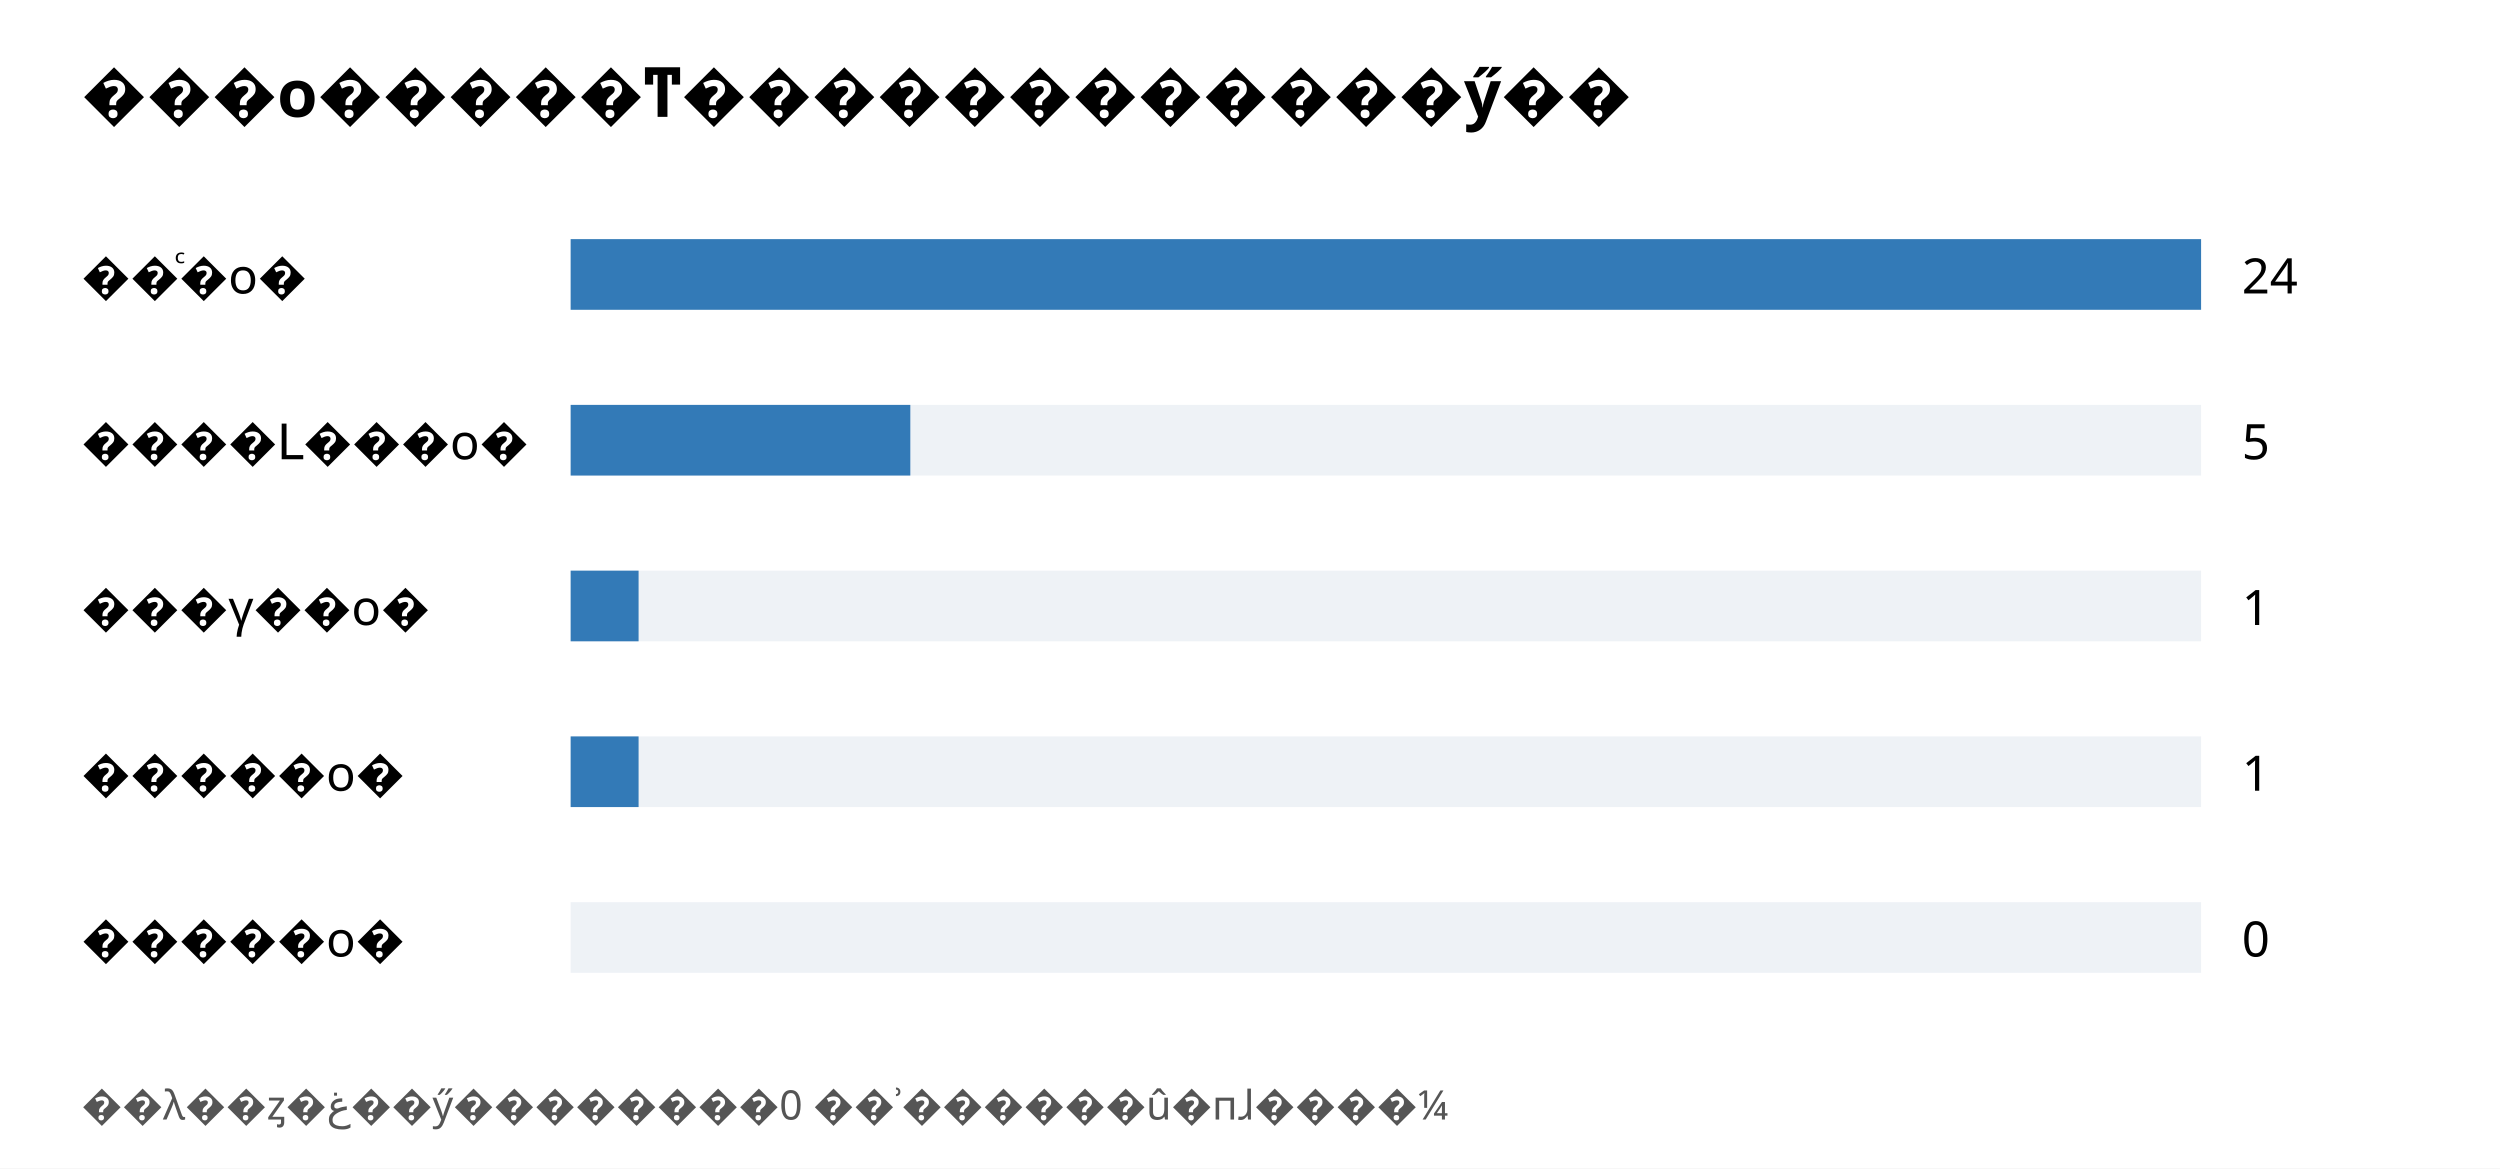
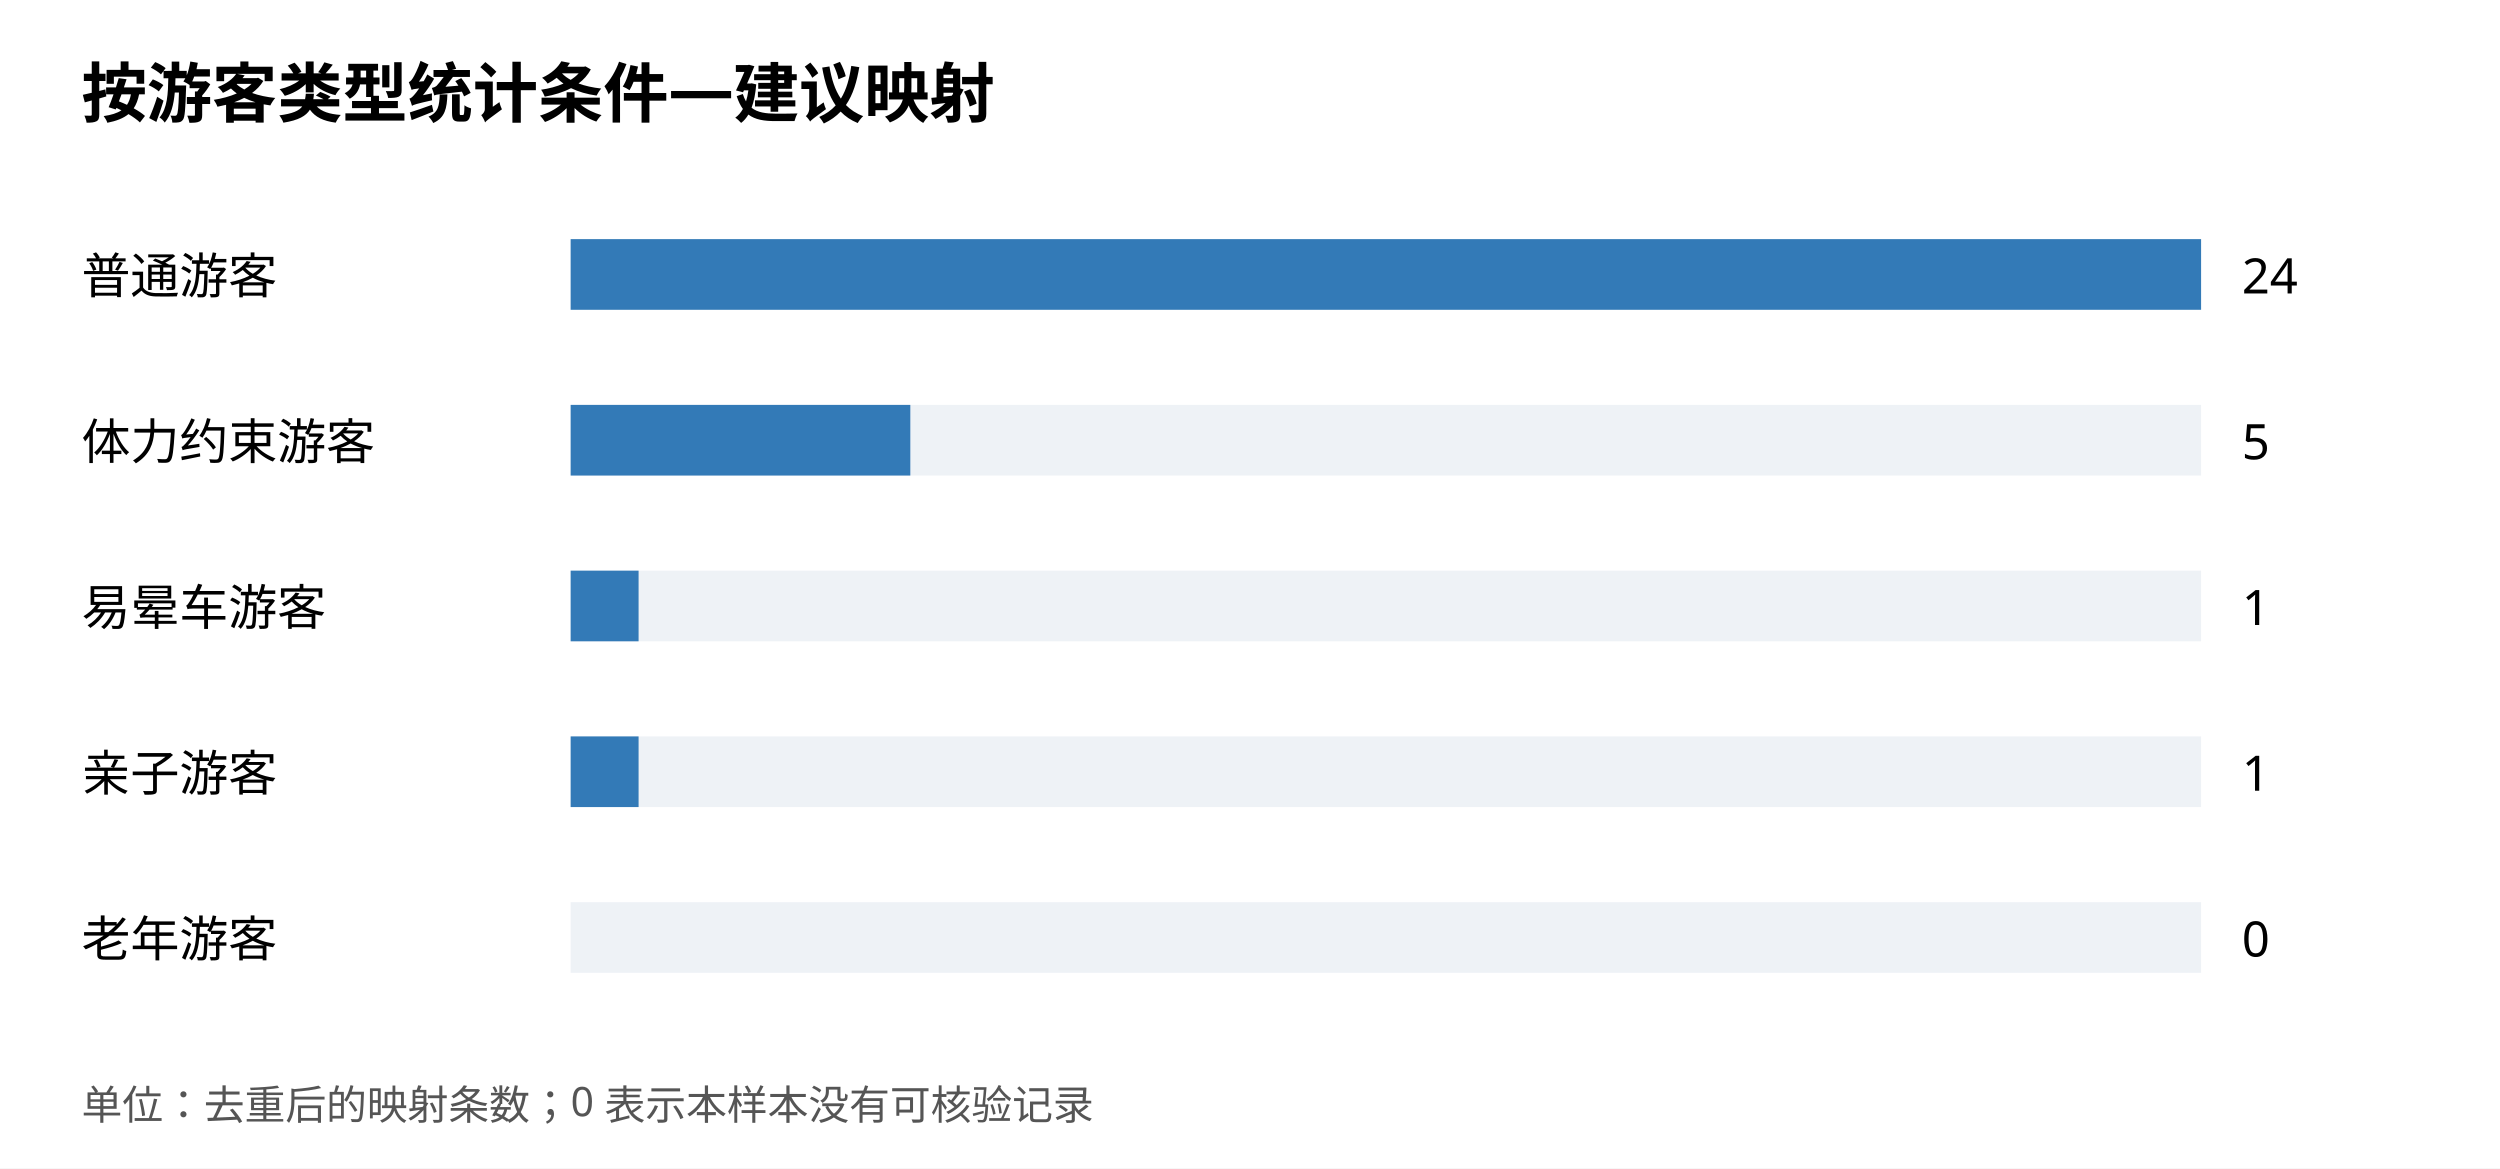
<svg xmlns="http://www.w3.org/2000/svg" width="920" height="430" viewBox="0 0 920 430">
  <rect width="100%" height="100%" fill="white" />
-   <text x="30" y="43" font-size="24" font-family="Microsoft YaHei,sans-serif" font-weight="bold">���ο�����ͳ������������ӳ��</text>
-   <text x="30" y="108" font-size="18" font-family="Microsoft YaHei,sans-serif">��ͨ�ο�</text>
+   <text x="30" y="43" font-size="24" font-family="Microsoft YaHei,sans-serif" font-weight="bold">按游客类型统计条件—建议映射</text>
+   <text x="30" y="108" font-size="18" font-family="Microsoft YaHei,sans-serif">普通游客</text>
  <rect x="210" y="88" width="600" height="26" fill="#eef2f6" />
  <rect x="210" y="88" width="600.0" height="26" fill="#337ab7" />
  <text x="825" y="108" font-size="18" font-family="Microsoft YaHei,sans-serif">24</text>
-   <text x="30" y="169" font-size="18" font-family="Microsoft YaHei,sans-serif">����Լ���ο�</text>
+   <text x="30" y="169" font-size="18" font-family="Microsoft YaHei,sans-serif">体力约束游客</text>
  <rect x="210" y="149" width="600" height="26" fill="#eef2f6" />
  <rect x="210" y="149" width="125.0" height="26" fill="#337ab7" />
  <text x="825" y="169" font-size="18" font-family="Microsoft YaHei,sans-serif">5</text>
-   <text x="30" y="230" font-size="18" font-family="Microsoft YaHei,sans-serif">���γ��ο�</text>
+   <text x="30" y="230" font-size="18" font-family="Microsoft YaHei,sans-serif">易晕车游客</text>
  <rect x="210" y="210" width="600" height="26" fill="#eef2f6" />
  <rect x="210" y="210" width="25.0" height="26" fill="#337ab7" />
  <text x="825" y="230" font-size="18" font-family="Microsoft YaHei,sans-serif">1</text>
-   <text x="30" y="291" font-size="18" font-family="Microsoft YaHei,sans-serif">�����ο�</text>
+   <text x="30" y="291" font-size="18" font-family="Microsoft YaHei,sans-serif">亲子游客</text>
  <rect x="210" y="271" width="600" height="26" fill="#eef2f6" />
  <rect x="210" y="271" width="25.0" height="26" fill="#337ab7" />
  <text x="825" y="291" font-size="18" font-family="Microsoft YaHei,sans-serif">1</text>
-   <text x="30" y="352" font-size="18" font-family="Microsoft YaHei,sans-serif">�����ο�</text>
+   <text x="30" y="352" font-size="18" font-family="Microsoft YaHei,sans-serif">老年游客</text>
  <rect x="210" y="332" width="600" height="26" fill="#eef2f6" />
  <text x="825" y="352" font-size="18" font-family="Microsoft YaHei,sans-serif">0</text>
-   <text x="30" y="412" font-size="15" fill="#555" font-family="Microsoft YaHei,sans-serif">��λ��ȥ�غ��ӳ��������0 ��ʾ������û�пɺ����¼</text>
+   <text x="30" y="412" font-size="15" fill="#555" font-family="Microsoft YaHei,sans-serif">单位：去重后的映射条数；0 表示本样本没有可核验记录</text>
</svg>
